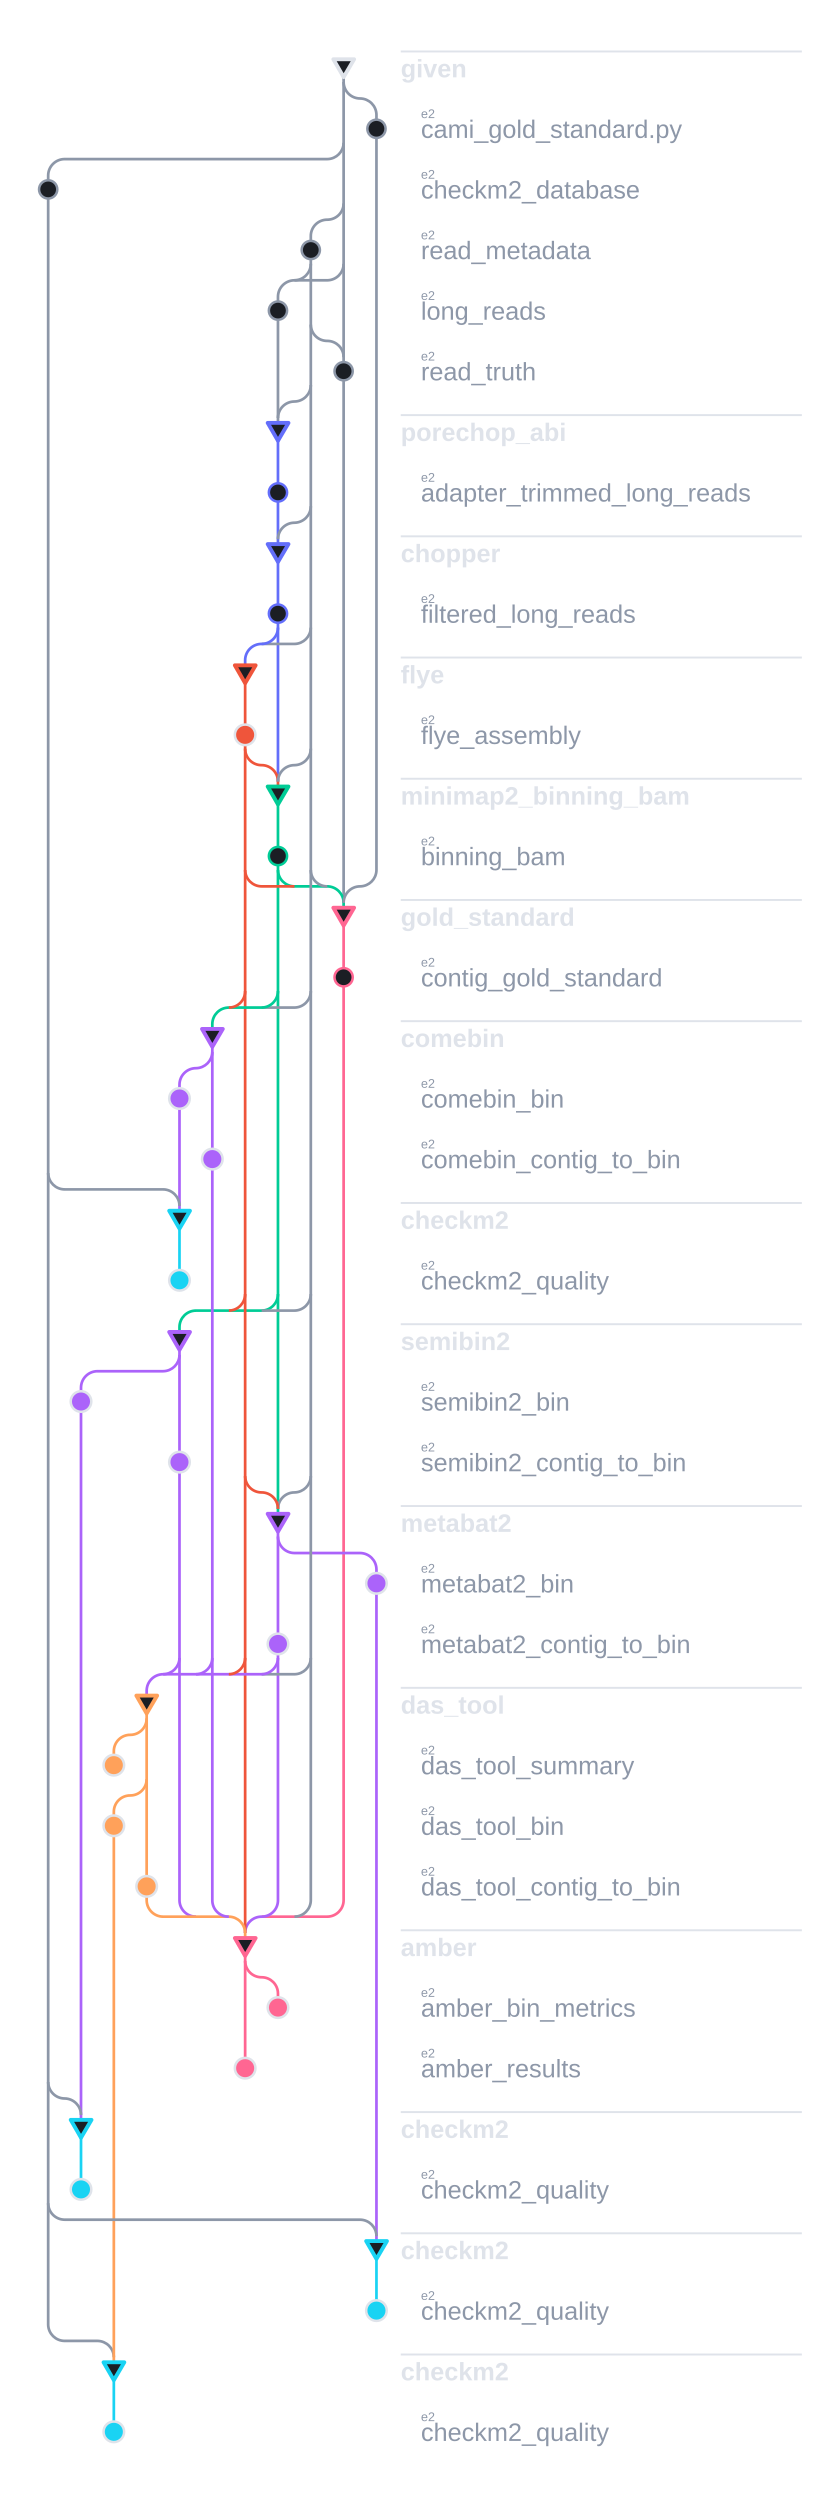
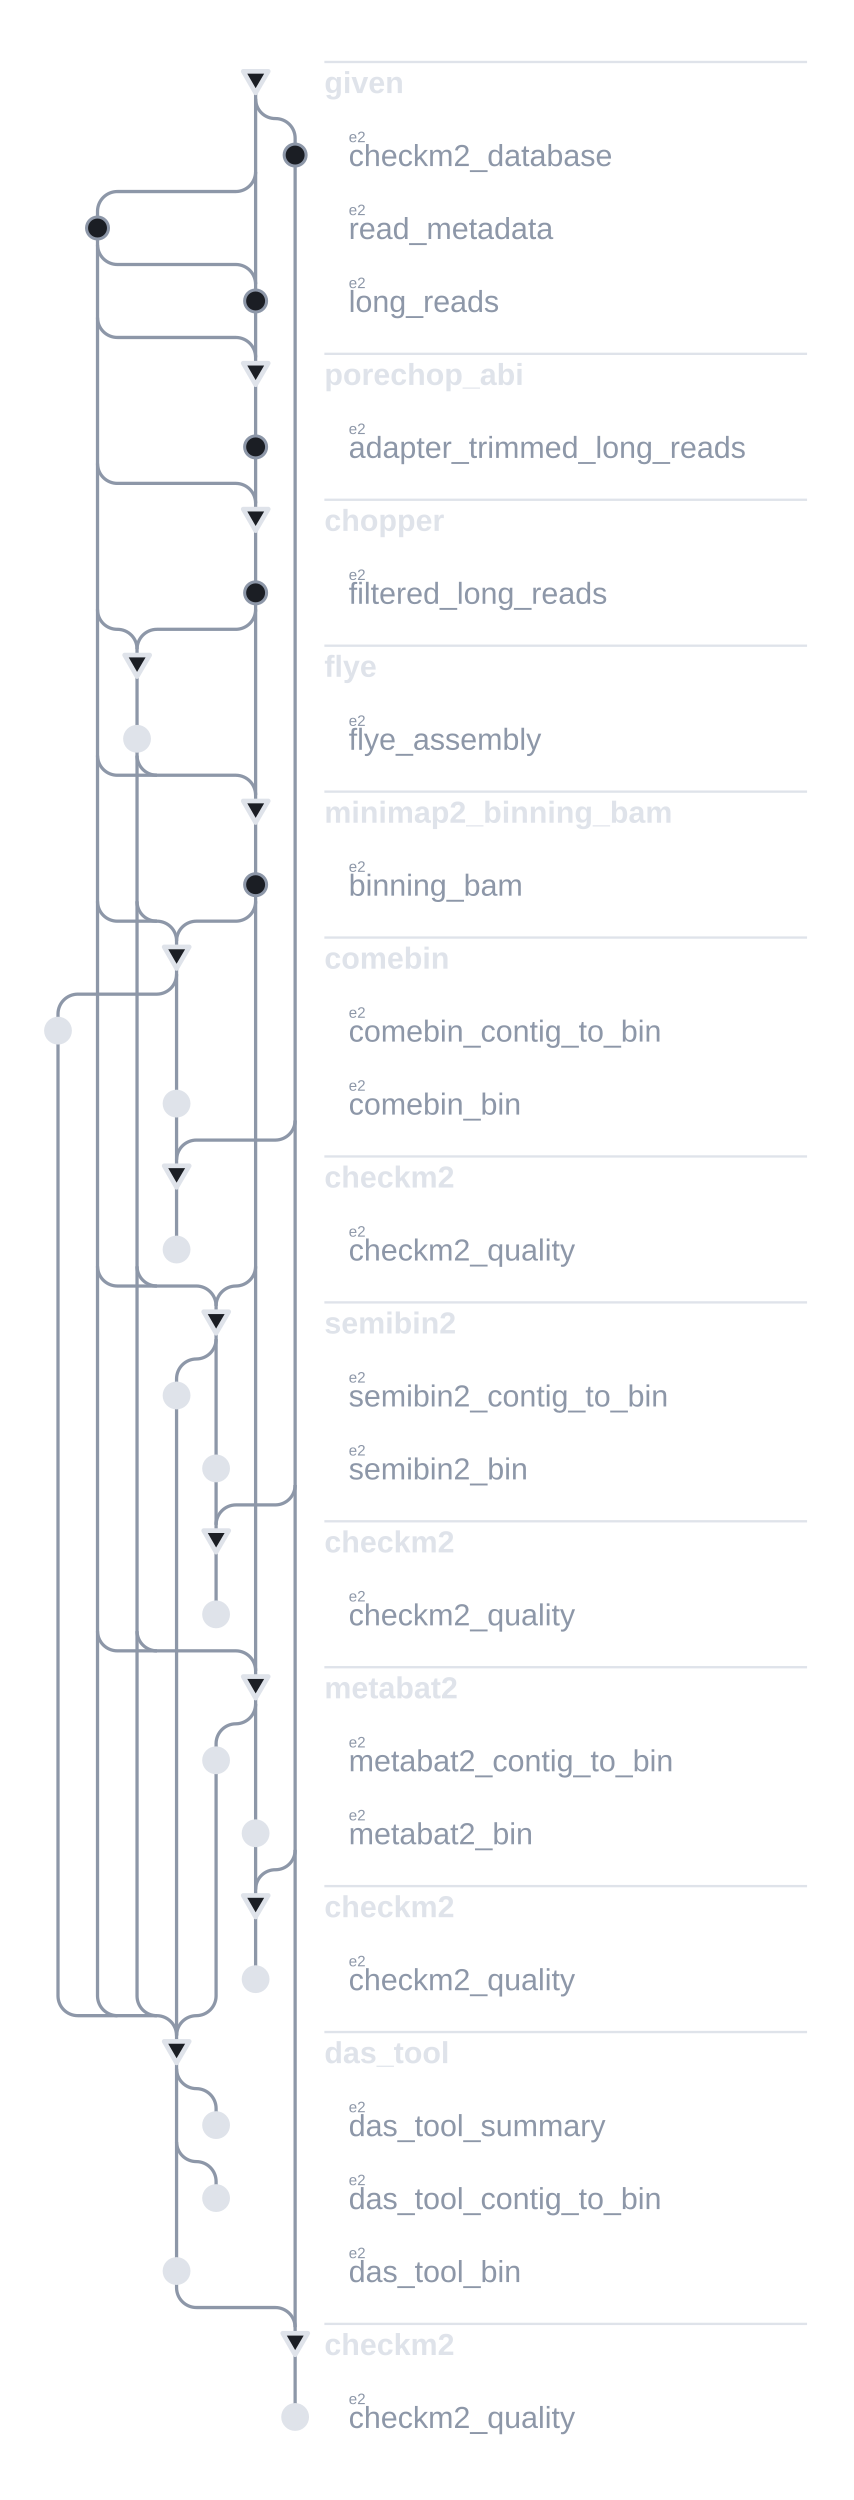
- <svg xmlns="http://www.w3.org/2000/svg" width="432" height="1287" viewBox="0 0 432 1287">
+ <svg xmlns="http://www.w3.org/2000/svg" width="365" height="1069" viewBox="0 0 365 1069">
  <g fill="none" stroke="#8D97A8" stroke-width="1.4" stroke-linejoin="round" stroke-linecap="butt">
-     <path d="M 176.9,39.7 L 176.9,42.2 L 176.9,73.5 L 176.9,104.7 L 176.9,135.8 L 176.9,183.9 L 176.9,186.4" />
-     <path d="M 176.9,195.8 L 176.9,464.8" />
-     <path d="M 176.9,467.3 L 176.9,464.8 A 8.5,8.5 0 0 0 168.5,456.3 L 151.6,456.3 A 8.5,8.5 0 0 1 143.1,447.9" stroke="#00CC96" />
-     <path d="M 176.9,476.5 L 176.9,498.4" stroke="#FF6692" />
-     <path d="M 176.9,507.8 L 176.9,978.2 A 8.5,8.5 0 0 1 168.5,986.7 L 151.6,986.7 L 134.7,986.7" stroke="#FF6692" />
-     <path d="M 193.8,61.6 L 193.8,59.1 A 8.5,8.5 0 0 0 185.4,50.7 A 8.5,8.5 0 0 1 176.9,42.2" />
-     <path d="M 193.8,71.0 L 193.8,447.9 A 8.5,8.5 0 0 1 185.4,456.3 A 8.5,8.5 0 0 0 176.9,464.8" />
-     <path d="M 193.8,809.8 L 193.8,808.0 A 8.5,8.5 0 0 0 185.4,799.5 L 151.6,799.5 A 8.5,8.5 0 0 1 143.1,791.0" stroke="#AB63FA" />
-     <path d="M 193.8,820.4 L 193.8,1151.2 L 193.8,1153.7" stroke="#AB63FA" />
-     <path d="M 193.8,1162.9 L 193.8,1184.2" stroke="#19D3F3" />
-     <path d="M 24.8,92.8 L 24.8,90.3 A 8.5,8.5 0 0 1 33.3,81.9 L 168.5,81.9 A 8.5,8.5 0 0 0 176.9,73.5" />
-     <path d="M 24.8,102.2 L 24.8,603.9 L 24.8,1071.8 L 24.8,1134.2 L 24.8,1196.7 A 8.5,8.5 0 0 0 33.3,1205.1 L 50.2,1205.1 A 8.5,8.5 0 0 1 58.6,1213.5" />
-     <path d="M 160.0,124.0 L 160.0,121.5 A 8.4,8.4 0 0 1 168.5,113.1 A 8.4,8.4 0 0 0 176.9,104.7" />
-     <path d="M 160.0,133.4 L 160.0,135.8 L 160.0,167.1 L 160.0,198.2 L 160.0,260.6 L 160.0,323.1 L 160.0,385.4 L 160.0,447.9 L 160.0,510.2 L 160.0,666.2 L 160.0,759.9 L 160.0,853.5 L 160.0,978.2 A 8.5,8.5 0 0 1 151.6,986.7" />
-     <path d="M 143.1,155.2 L 143.1,152.8 A 8.5,8.5 0 0 1 151.6,144.3 L 168.5,144.3 A 8.5,8.5 0 0 0 176.9,135.8" />
-     <path d="M 143.1,164.6 L 143.1,215.2 L 143.1,217.7" />
-     <path d="M 143.1,226.9 L 143.1,248.8" stroke="#636EFA" />
-     <path d="M 143.1,258.2 L 143.1,277.6 L 143.1,280.1" stroke="#636EFA" />
-     <path d="M 143.1,289.3 L 143.1,311.2" stroke="#636EFA" />
-     <path d="M 143.1,320.6 L 143.1,323.1 L 143.1,402.4" stroke="#636EFA" />
-     <path d="M 143.1,404.9 L 143.1,402.4 A 8.4,8.4 0 0 0 134.7,393.9 A 8.4,8.4 0 0 1 126.2,385.4" stroke="#EF553B" />
-     <path d="M 143.1,414.1 L 143.1,436.0" stroke="#00CC96" />
-     <path d="M 143.1,445.4 L 143.1,447.9 L 143.1,510.2 L 143.1,666.2 L 143.1,776.8 L 143.1,779.3" stroke="#00CC96" />
-     <path d="M 143.1,788.5 L 143.1,791.0 L 143.1,841.0" stroke="#AB63FA" />
-     <path d="M 143.1,851.6 L 143.1,853.5 L 143.1,978.2 A 8.4,8.4 0 0 1 134.7,986.7 A 8.4,8.4 0 0 0 126.2,995.1" stroke="#AB63FA" />
-     <path d="M 143.1,1028.2 L 143.1,1026.3 A 8.4,8.4 0 0 0 134.7,1017.9 A 8.4,8.4 0 0 1 126.2,1009.5" stroke="#FF6692" />
-     <path d="M 92.4,560.2 L 92.4,558.4 A 8.5,8.5 0 0 1 100.9,549.9 A 8.5,8.5 0 0 0 109.3,541.5" stroke="#AB63FA" />
-     <path d="M 92.4,570.8 L 92.4,620.8 L 92.4,623.3" stroke="#AB63FA" />
-     <path d="M 92.4,632.5 L 92.4,653.8" stroke="#19D3F3" />
-     <path d="M 92.4,685.7 L 92.4,683.1 A 8.5,8.5 0 0 1 100.9,674.7 L 117.8,674.7 L 134.7,674.7 A 8.5,8.5 0 0 0 143.1,666.2" stroke="#00CC96" />
-     <path d="M 92.4,694.9 L 92.4,697.5 L 92.4,747.4" stroke="#AB63FA" />
-     <path d="M 92.4,758.0 L 92.4,853.5 L 92.4,978.2 A 8.5,8.5 0 0 0 100.9,986.7" stroke="#AB63FA" />
-     <path d="M 41.7,716.2 L 41.7,714.4 A 8.5,8.5 0 0 1 50.2,705.9 L 84.0,705.9 A 8.5,8.5 0 0 0 92.4,697.5" stroke="#AB63FA" />
-     <path d="M 41.7,726.8 L 41.7,1088.8 L 41.7,1091.3" stroke="#AB63FA" />
-     <path d="M 41.7,1100.5 L 41.7,1121.8" stroke="#19D3F3" />
-     <path d="M 58.6,903.4 L 58.6,901.5 A 8.4,8.4 0 0 1 67.1,893.1 A 8.4,8.4 0 0 0 75.5,884.6" stroke="#FFA15A" />
-     <path d="M 58.6,934.6 L 58.6,932.8 A 8.4,8.4 0 0 1 67.1,924.3 A 8.4,8.4 0 0 0 75.5,915.9" stroke="#FFA15A" />
-     <path d="M 58.6,945.2 L 58.6,1213.5 L 58.6,1216.1" stroke="#FFA15A" />
-     <path d="M 58.6,1225.3 L 58.6,1246.6" stroke="#19D3F3" />
-     <path d="M 134.7,331.5 L 151.6,331.5 A 8.5,8.5 0 0 0 160.0,323.1" />
-     <path d="M 126.2,342.5 L 126.2,339.9 A 8.4,8.4 0 0 1 134.7,331.5 A 8.4,8.4 0 0 0 143.1,323.1" stroke="#636EFA" />
-     <path d="M 126.2,351.7 L 126.2,373.0" stroke="#EF553B" />
-     <path d="M 126.2,383.6 L 126.2,385.4 L 126.2,447.9 L 126.2,510.2 L 126.2,666.2 L 126.2,759.9 L 126.2,853.5 L 126.2,995.1" stroke="#EF553B" />
-     <path d="M 126.2,997.7 L 126.2,995.1 A 8.5,8.5 0 0 0 117.8,986.7 L 100.9,986.7 L 84.0,986.7 A 8.5,8.5 0 0 1 75.5,978.2 L 75.5,976.4" stroke="#FFA15A" />
-     <path d="M 126.2,1006.9 L 126.2,1009.5 L 126.2,1059.4" stroke="#FF6692" />
-     <path d="M 134.7,518.7 L 151.6,518.7 A 8.5,8.5 0 0 0 160.0,510.2" />
-     <path d="M 109.3,529.7 L 109.3,527.1 A 8.5,8.5 0 0 1 117.8,518.7 L 134.7,518.7 A 8.5,8.5 0 0 0 143.1,510.2" stroke="#00CC96" />
-     <path d="M 109.3,538.9 L 109.3,541.5 L 109.3,591.4" stroke="#AB63FA" />
-     <path d="M 109.3,602.0 L 109.3,853.5 L 109.3,978.2 A 8.4,8.4 0 0 0 117.8,986.7" stroke="#AB63FA" />
-     <path d="M 134.7,674.7 L 151.6,674.7 A 8.5,8.5 0 0 0 160.0,666.2" />
-     <path d="M 134.7,861.9 L 151.6,861.9 A 8.5,8.5 0 0 0 160.0,853.5" />
-     <path d="M 75.5,872.9 L 75.5,870.4 A 8.5,8.5 0 0 1 84.0,861.9 L 100.9,861.9 L 117.8,861.9 L 134.7,861.9 A 8.5,8.5 0 0 0 143.1,853.5" stroke="#AB63FA" />
-     <path d="M 75.5,882.1 L 75.5,884.6 L 75.5,915.9 L 75.5,965.8" stroke="#FFA15A" />
-     <path d="M 151.6,456.3 L 134.7,456.3 A 8.5,8.5 0 0 1 126.2,447.9" stroke="#EF553B" />
-     <path d="M 24.8,603.9 A 8.5,8.5 0 0 0 33.3,612.3 L 84.0,612.3 A 8.5,8.5 0 0 1 92.4,620.8" />
-     <path d="M 24.8,1071.8 A 8.5,8.5 0 0 0 33.3,1080.3 A 8.5,8.5 0 0 1 41.7,1088.8" />
-     <path d="M 24.8,1134.2 A 8.5,8.5 0 0 0 33.3,1142.7 L 185.4,1142.7 A 8.5,8.5 0 0 1 193.8,1151.2" />
-     <path d="M 160.0,135.8 A 8.5,8.5 0 0 1 151.6,144.3" />
-     <path d="M 160.0,167.1 A 8.4,8.4 0 0 0 168.5,175.5 A 8.4,8.4 0 0 1 176.9,183.9" />
-     <path d="M 160.0,198.2 A 8.5,8.5 0 0 1 151.6,206.7 A 8.5,8.5 0 0 0 143.1,215.2" />
-     <path d="M 160.0,260.6 A 8.5,8.5 0 0 1 151.6,269.1 A 8.5,8.5 0 0 0 143.1,277.6" />
-     <path d="M 160.0,385.4 A 8.5,8.5 0 0 1 151.6,393.9 A 8.5,8.5 0 0 0 143.1,402.4" />
-     <path d="M 160.0,447.9 A 8.4,8.4 0 0 0 168.5,456.3" />
-     <path d="M 160.0,759.9 A 8.5,8.5 0 0 1 151.6,768.3 A 8.5,8.5 0 0 0 143.1,776.8" />
-     <path d="M 126.2,510.2 A 8.4,8.4 0 0 1 117.8,518.7" stroke="#EF553B" />
-     <path d="M 126.2,666.2 A 8.5,8.5 0 0 1 117.8,674.7" stroke="#EF553B" />
-     <path d="M 126.2,759.9 A 8.4,8.4 0 0 0 134.7,768.3 A 8.4,8.4 0 0 1 143.1,776.8" stroke="#EF553B" />
-     <path d="M 126.2,853.5 A 8.5,8.5 0 0 1 117.8,861.9" stroke="#EF553B" />
-     <path d="M 109.3,853.5 A 8.5,8.5 0 0 1 100.9,861.9" stroke="#AB63FA" />
-     <path d="M 92.4,853.5 A 8.5,8.5 0 0 1 84.0,861.9" stroke="#AB63FA" />
-   </g>
-   <g>
-     <polygon points="171.6,30.5 182.3,30.5 176.9,39.7" fill="#1B1E24" stroke="#DFE3EA" stroke-width="2.0" stroke-linejoin="round" />
-     <line x1="206.3" y1="26.5" x2="412.8" y2="26.5" stroke="#DFE3EA" stroke-width="1" />
-     <text x="206.3" y="39.8" font-family="Arial" font-size="13" fill="#DFE3EA" font-weight="600" text-anchor="start">given</text>
-   </g>
-   <g>
-     <circle cx="193.8" cy="66.3" r="4.7" fill="#1B1E24" stroke="#8D97A8" stroke-width="1.3" />
-     <text x="216.7" y="60.8" font-family="Arial" font-size="6.5" fill="#8D97A8" text-anchor="start">e2</text>
-     <text x="216.7" y="71.0" font-family="Arial" font-size="13" fill="#8D97A8" font-weight="normal" text-anchor="start">cami_gold_standard.py</text>
-   </g>
-   <g>
-     <circle cx="24.8" cy="97.5" r="4.7" fill="#1B1E24" stroke="#8D97A8" stroke-width="1.3" />
-     <text x="216.7" y="92.0" font-family="Arial" font-size="6.5" fill="#8D97A8" text-anchor="start">e2</text>
-     <text x="216.7" y="102.2" font-family="Arial" font-size="13" fill="#8D97A8" font-weight="normal" text-anchor="start">checkm2_database</text>
-   </g>
-   <g>
-     <circle cx="160.0" cy="128.7" r="4.7" fill="#1B1E24" stroke="#8D97A8" stroke-width="1.3" />
-     <text x="216.7" y="123.2" font-family="Arial" font-size="6.5" fill="#8D97A8" text-anchor="start">e2</text>
-     <text x="216.7" y="133.4" font-family="Arial" font-size="13" fill="#8D97A8" font-weight="normal" text-anchor="start">read_metadata</text>
-   </g>
-   <g>
-     <circle cx="143.1" cy="159.9" r="4.7" fill="#1B1E24" stroke="#8D97A8" stroke-width="1.3" />
-     <text x="216.7" y="154.4" font-family="Arial" font-size="6.5" fill="#8D97A8" text-anchor="start">e2</text>
-     <text x="216.7" y="164.6" font-family="Arial" font-size="13" fill="#8D97A8" font-weight="normal" text-anchor="start">long_reads</text>
-   </g>
-   <g>
-     <circle cx="176.9" cy="191.1" r="4.7" fill="#1B1E24" stroke="#8D97A8" stroke-width="1.3" />
-     <text x="216.7" y="185.6" font-family="Arial" font-size="6.5" fill="#8D97A8" text-anchor="start">e2</text>
-     <text x="216.7" y="195.8" font-family="Arial" font-size="13" fill="#8D97A8" font-weight="normal" text-anchor="start">read_truth</text>
-   </g>
-   <g>
-     <polygon points="137.8,217.7 148.5,217.7 143.1,226.9" fill="#1B1E24" stroke="#636EFA" stroke-width="2.0" stroke-linejoin="round" />
-     <line x1="206.3" y1="213.7" x2="412.8" y2="213.7" stroke="#DFE3EA" stroke-width="1" />
-     <text x="206.3" y="227.0" font-family="Arial" font-size="13" fill="#DFE3EA" font-weight="600" text-anchor="start">porechop_abi</text>
-   </g>
-   <g>
-     <circle cx="143.1" cy="253.5" r="4.7" fill="#1B1E24" stroke="#636EFA" stroke-width="1.3" />
-     <text x="216.7" y="248.0" font-family="Arial" font-size="6.5" fill="#8D97A8" text-anchor="start">e2</text>
-     <text x="216.7" y="258.2" font-family="Arial" font-size="13" fill="#8D97A8" font-weight="normal" text-anchor="start">adapter_trimmed_long_reads</text>
-   </g>
-   <g>
-     <polygon points="137.8,280.1 148.5,280.1 143.1,289.3" fill="#1B1E24" stroke="#636EFA" stroke-width="2.0" stroke-linejoin="round" />
-     <line x1="206.3" y1="276.1" x2="412.8" y2="276.1" stroke="#DFE3EA" stroke-width="1" />
-     <text x="206.3" y="289.4" font-family="Arial" font-size="13" fill="#DFE3EA" font-weight="600" text-anchor="start">chopper</text>
-   </g>
-   <g>
-     <circle cx="143.1" cy="315.9" r="4.7" fill="#1B1E24" stroke="#636EFA" stroke-width="1.3" />
-     <text x="216.7" y="310.4" font-family="Arial" font-size="6.5" fill="#8D97A8" text-anchor="start">e2</text>
-     <text x="216.7" y="320.6" font-family="Arial" font-size="13" fill="#8D97A8" font-weight="normal" text-anchor="start">filtered_long_reads</text>
-   </g>
-   <g>
-     <polygon points="120.9,342.5 131.6,342.5 126.2,351.7" fill="#1B1E24" stroke="#EF553B" stroke-width="2.0" stroke-linejoin="round" />
-     <line x1="206.3" y1="338.5" x2="412.8" y2="338.5" stroke="#DFE3EA" stroke-width="1" />
-     <text x="206.3" y="351.8" font-family="Arial" font-size="13" fill="#DFE3EA" font-weight="600" text-anchor="start">flye</text>
-   </g>
-   <g>
-     <circle cx="126.2" cy="378.3" r="5.3" fill="#EF553B" stroke="#DFE3EA" stroke-width="1.3" />
-     <text x="216.7" y="372.8" font-family="Arial" font-size="6.5" fill="#8D97A8" text-anchor="start">e2</text>
-     <text x="216.7" y="383.0" font-family="Arial" font-size="13" fill="#8D97A8" font-weight="normal" text-anchor="start">flye_assembly</text>
-   </g>
-   <g>
-     <polygon points="137.8,404.9 148.5,404.9 143.1,414.1" fill="#1B1E24" stroke="#00CC96" stroke-width="2.0" stroke-linejoin="round" />
-     <line x1="206.3" y1="400.9" x2="412.8" y2="400.9" stroke="#DFE3EA" stroke-width="1" />
-     <text x="206.3" y="414.2" font-family="Arial" font-size="13" fill="#DFE3EA" font-weight="600" text-anchor="start">minimap2_binning_bam</text>
-   </g>
-   <g>
-     <circle cx="143.1" cy="440.7" r="4.7" fill="#1B1E24" stroke="#00CC96" stroke-width="1.3" />
-     <text x="216.7" y="435.2" font-family="Arial" font-size="6.5" fill="#8D97A8" text-anchor="start">e2</text>
-     <text x="216.7" y="445.4" font-family="Arial" font-size="13" fill="#8D97A8" font-weight="normal" text-anchor="start">binning_bam</text>
-   </g>
-   <g>
-     <polygon points="171.6,467.3 182.3,467.3 176.9,476.5" fill="#1B1E24" stroke="#FF6692" stroke-width="2.0" stroke-linejoin="round" />
-     <line x1="206.3" y1="463.3" x2="412.8" y2="463.3" stroke="#DFE3EA" stroke-width="1" />
-     <text x="206.3" y="476.6" font-family="Arial" font-size="13" fill="#DFE3EA" font-weight="600" text-anchor="start">gold_standard</text>
-   </g>
-   <g>
-     <circle cx="176.9" cy="503.1" r="4.7" fill="#1B1E24" stroke="#FF6692" stroke-width="1.3" />
-     <text x="216.7" y="497.6" font-family="Arial" font-size="6.5" fill="#8D97A8" text-anchor="start">e2</text>
-     <text x="216.7" y="507.8" font-family="Arial" font-size="13" fill="#8D97A8" font-weight="normal" text-anchor="start">contig_gold_standard</text>
-   </g>
-   <g>
-     <polygon points="104.0,529.7 114.7,529.7 109.3,538.9" fill="#1B1E24" stroke="#AB63FA" stroke-width="2.0" stroke-linejoin="round" />
-     <line x1="206.3" y1="525.7" x2="412.8" y2="525.7" stroke="#DFE3EA" stroke-width="1" />
-     <text x="206.3" y="539.0" font-family="Arial" font-size="13" fill="#DFE3EA" font-weight="600" text-anchor="start">comebin</text>
-   </g>
-   <g>
-     <circle cx="92.4" cy="565.5" r="5.3" fill="#AB63FA" stroke="#DFE3EA" stroke-width="1.3" />
-     <text x="216.7" y="560.0" font-family="Arial" font-size="6.5" fill="#8D97A8" text-anchor="start">e2</text>
-     <text x="216.7" y="570.2" font-family="Arial" font-size="13" fill="#8D97A8" font-weight="normal" text-anchor="start">comebin_bin</text>
-   </g>
-   <g>
-     <circle cx="109.3" cy="596.7" r="5.3" fill="#AB63FA" stroke="#DFE3EA" stroke-width="1.3" />
-     <text x="216.7" y="591.2" font-family="Arial" font-size="6.5" fill="#8D97A8" text-anchor="start">e2</text>
-     <text x="216.7" y="601.4" font-family="Arial" font-size="13" fill="#8D97A8" font-weight="normal" text-anchor="start">comebin_contig_to_bin</text>
-   </g>
-   <g>
-     <polygon points="87.1,623.3 97.8,623.3 92.4,632.5" fill="#1B1E24" stroke="#19D3F3" stroke-width="2.0" stroke-linejoin="round" />
-     <line x1="206.3" y1="619.3" x2="412.8" y2="619.3" stroke="#DFE3EA" stroke-width="1" />
-     <text x="206.3" y="632.6" font-family="Arial" font-size="13" fill="#DFE3EA" font-weight="600" text-anchor="start">checkm2</text>
-   </g>
-   <g>
-     <circle cx="92.4" cy="659.1" r="5.3" fill="#19D3F3" stroke="#DFE3EA" stroke-width="1.3" />
-     <text x="216.7" y="653.6" font-family="Arial" font-size="6.5" fill="#8D97A8" text-anchor="start">e2</text>
-     <text x="216.7" y="663.8" font-family="Arial" font-size="13" fill="#8D97A8" font-weight="normal" text-anchor="start">checkm2_quality</text>
-   </g>
-   <g>
-     <polygon points="87.1,685.7 97.8,685.7 92.4,694.9" fill="#1B1E24" stroke="#AB63FA" stroke-width="2.0" stroke-linejoin="round" />
-     <line x1="206.3" y1="681.7" x2="412.8" y2="681.7" stroke="#DFE3EA" stroke-width="1" />
-     <text x="206.3" y="695.0" font-family="Arial" font-size="13" fill="#DFE3EA" font-weight="600" text-anchor="start">semibin2</text>
-   </g>
-   <g>
-     <circle cx="41.7" cy="721.5" r="5.3" fill="#AB63FA" stroke="#DFE3EA" stroke-width="1.3" />
-     <text x="216.7" y="716.0" font-family="Arial" font-size="6.5" fill="#8D97A8" text-anchor="start">e2</text>
-     <text x="216.7" y="726.2" font-family="Arial" font-size="13" fill="#8D97A8" font-weight="normal" text-anchor="start">semibin2_bin</text>
-   </g>
-   <g>
-     <circle cx="92.4" cy="752.7" r="5.3" fill="#AB63FA" stroke="#DFE3EA" stroke-width="1.3" />
-     <text x="216.7" y="747.2" font-family="Arial" font-size="6.5" fill="#8D97A8" text-anchor="start">e2</text>
-     <text x="216.7" y="757.4" font-family="Arial" font-size="13" fill="#8D97A8" font-weight="normal" text-anchor="start">semibin2_contig_to_bin</text>
-   </g>
-   <g>
-     <polygon points="137.8,779.3 148.5,779.3 143.1,788.5" fill="#1B1E24" stroke="#AB63FA" stroke-width="2.0" stroke-linejoin="round" />
-     <line x1="206.3" y1="775.3" x2="412.8" y2="775.3" stroke="#DFE3EA" stroke-width="1" />
-     <text x="206.3" y="788.6" font-family="Arial" font-size="13" fill="#DFE3EA" font-weight="600" text-anchor="start">metabat2</text>
-   </g>
-   <g>
-     <circle cx="193.8" cy="815.1" r="5.3" fill="#AB63FA" stroke="#DFE3EA" stroke-width="1.3" />
-     <text x="216.7" y="809.6" font-family="Arial" font-size="6.5" fill="#8D97A8" text-anchor="start">e2</text>
-     <text x="216.7" y="819.8" font-family="Arial" font-size="13" fill="#8D97A8" font-weight="normal" text-anchor="start">metabat2_bin</text>
-   </g>
-   <g>
-     <circle cx="143.1" cy="846.3" r="5.3" fill="#AB63FA" stroke="#DFE3EA" stroke-width="1.3" />
-     <text x="216.7" y="840.8" font-family="Arial" font-size="6.5" fill="#8D97A8" text-anchor="start">e2</text>
-     <text x="216.7" y="851.0" font-family="Arial" font-size="13" fill="#8D97A8" font-weight="normal" text-anchor="start">metabat2_contig_to_bin</text>
-   </g>
-   <g>
-     <polygon points="70.2,872.9 80.9,872.9 75.5,882.1" fill="#1B1E24" stroke="#FFA15A" stroke-width="2.0" stroke-linejoin="round" />
-     <line x1="206.3" y1="868.9" x2="412.8" y2="868.9" stroke="#DFE3EA" stroke-width="1" />
-     <text x="206.3" y="882.2" font-family="Arial" font-size="13" fill="#DFE3EA" font-weight="600" text-anchor="start">das_tool</text>
-   </g>
-   <g>
-     <circle cx="58.6" cy="908.7" r="5.3" fill="#FFA15A" stroke="#DFE3EA" stroke-width="1.3" />
-     <text x="216.7" y="903.2" font-family="Arial" font-size="6.5" fill="#8D97A8" text-anchor="start">e2</text>
-     <text x="216.7" y="913.4" font-family="Arial" font-size="13" fill="#8D97A8" font-weight="normal" text-anchor="start">das_tool_summary</text>
-   </g>
-   <g>
-     <circle cx="58.6" cy="939.9" r="5.3" fill="#FFA15A" stroke="#DFE3EA" stroke-width="1.3" />
-     <text x="216.7" y="934.4" font-family="Arial" font-size="6.5" fill="#8D97A8" text-anchor="start">e2</text>
-     <text x="216.7" y="944.6" font-family="Arial" font-size="13" fill="#8D97A8" font-weight="normal" text-anchor="start">das_tool_bin</text>
-   </g>
-   <g>
-     <circle cx="75.5" cy="971.1" r="5.3" fill="#FFA15A" stroke="#DFE3EA" stroke-width="1.3" />
-     <text x="216.7" y="965.6" font-family="Arial" font-size="6.5" fill="#8D97A8" text-anchor="start">e2</text>
-     <text x="216.7" y="975.8" font-family="Arial" font-size="13" fill="#8D97A8" font-weight="normal" text-anchor="start">das_tool_contig_to_bin</text>
-   </g>
-   <g>
-     <polygon points="120.9,997.7 131.6,997.7 126.2,1006.9" fill="#1B1E24" stroke="#FF6692" stroke-width="2.0" stroke-linejoin="round" />
-     <line x1="206.3" y1="993.7" x2="412.8" y2="993.7" stroke="#DFE3EA" stroke-width="1" />
-     <text x="206.3" y="1007.0" font-family="Arial" font-size="13" fill="#DFE3EA" font-weight="600" text-anchor="start">amber</text>
-   </g>
-   <g>
-     <circle cx="143.1" cy="1033.5" r="5.3" fill="#FF6692" stroke="#DFE3EA" stroke-width="1.3" />
-     <text x="216.7" y="1028.0" font-family="Arial" font-size="6.5" fill="#8D97A8" text-anchor="start">e2</text>
-     <text x="216.7" y="1038.2" font-family="Arial" font-size="13" fill="#8D97A8" font-weight="normal" text-anchor="start">amber_bin_metrics</text>
-   </g>
-   <g>
-     <circle cx="126.2" cy="1064.7" r="5.3" fill="#FF6692" stroke="#DFE3EA" stroke-width="1.3" />
-     <text x="216.7" y="1059.2" font-family="Arial" font-size="6.5" fill="#8D97A8" text-anchor="start">e2</text>
-     <text x="216.7" y="1069.4" font-family="Arial" font-size="13" fill="#8D97A8" font-weight="normal" text-anchor="start">amber_results</text>
-   </g>
-   <g>
-     <polygon points="36.4,1091.3 47.1,1091.3 41.7,1100.5" fill="#1B1E24" stroke="#19D3F3" stroke-width="2.0" stroke-linejoin="round" />
-     <line x1="206.3" y1="1087.3" x2="412.8" y2="1087.3" stroke="#DFE3EA" stroke-width="1" />
-     <text x="206.3" y="1100.6" font-family="Arial" font-size="13" fill="#DFE3EA" font-weight="600" text-anchor="start">checkm2</text>
-   </g>
-   <g>
-     <circle cx="41.7" cy="1127.1" r="5.3" fill="#19D3F3" stroke="#DFE3EA" stroke-width="1.3" />
-     <text x="216.7" y="1121.6" font-family="Arial" font-size="6.5" fill="#8D97A8" text-anchor="start">e2</text>
-     <text x="216.7" y="1131.8" font-family="Arial" font-size="13" fill="#8D97A8" font-weight="normal" text-anchor="start">checkm2_quality</text>
-   </g>
-   <g>
-     <polygon points="188.5,1153.7 199.2,1153.7 193.8,1162.9" fill="#1B1E24" stroke="#19D3F3" stroke-width="2.0" stroke-linejoin="round" />
-     <line x1="206.3" y1="1149.7" x2="412.8" y2="1149.7" stroke="#DFE3EA" stroke-width="1" />
-     <text x="206.3" y="1163.0" font-family="Arial" font-size="13" fill="#DFE3EA" font-weight="600" text-anchor="start">checkm2</text>
-   </g>
-   <g>
-     <circle cx="193.8" cy="1189.5" r="5.3" fill="#19D3F3" stroke="#DFE3EA" stroke-width="1.3" />
-     <text x="216.7" y="1184.0" font-family="Arial" font-size="6.5" fill="#8D97A8" text-anchor="start">e2</text>
-     <text x="216.7" y="1194.2" font-family="Arial" font-size="13" fill="#8D97A8" font-weight="normal" text-anchor="start">checkm2_quality</text>
-   </g>
-   <g>
-     <polygon points="53.3,1216.1 64.0,1216.1 58.6,1225.3" fill="#1B1E24" stroke="#19D3F3" stroke-width="2.0" stroke-linejoin="round" />
-     <line x1="206.3" y1="1212.1" x2="412.8" y2="1212.1" stroke="#DFE3EA" stroke-width="1" />
-     <text x="206.3" y="1225.4" font-family="Arial" font-size="13" fill="#DFE3EA" font-weight="600" text-anchor="start">checkm2</text>
-   </g>
-   <g>
-     <circle cx="58.6" cy="1251.9" r="5.3" fill="#19D3F3" stroke="#DFE3EA" stroke-width="1.3" />
-     <text x="216.7" y="1246.4" font-family="Arial" font-size="6.5" fill="#8D97A8" text-anchor="start">e2</text>
-     <text x="216.7" y="1256.6" font-family="Arial" font-size="13" fill="#8D97A8" font-weight="normal" text-anchor="start">checkm2_quality</text>
+     <path d="M 109.3,39.7 L 109.3,42.2 L 109.3,73.5 L 109.3,121.5 L 109.3,124.0" />
+     <path d="M 109.3,133.4 L 109.3,152.8 L 109.3,155.3" />
+     <path d="M 109.3,164.5 L 109.3,186.4" />
+     <path d="M 109.3,195.8 L 109.3,215.2 L 109.3,217.7" />
+     <path d="M 109.3,226.9 L 109.3,248.8" />
+     <path d="M 109.3,258.2 L 109.3,260.6 L 109.3,339.9 L 109.3,342.5" />
+     <path d="M 109.3,351.7 L 109.3,373.6" />
+     <path d="M 109.3,383.0 L 109.3,385.4 L 109.3,541.5 L 109.3,714.4 L 109.3,716.9" />
+     <path d="M 109.3,726.1 L 109.3,728.6 L 109.3,778.6" />
+     <path d="M 109.3,789.2 L 109.3,808.0 L 109.3,810.5" />
+     <path d="M 109.3,819.7 L 109.3,841.0" />
+     <path d="M 126.2,61.6 L 126.2,59.1 A 8.4,8.4 0 0 0 117.8,50.7 A 8.4,8.4 0 0 1 109.3,42.2" />
+     <path d="M 126.2,71.0 L 126.2,479.1 L 126.2,635.0 L 126.2,791.0 L 126.2,995.1 L 126.2,997.7" />
+     <path d="M 126.2,1006.9 L 126.2,1028.2" />
+     <path d="M 41.7,92.8 L 41.7,90.3 A 8.5,8.5 0 0 1 50.2,81.9 L 100.9,81.9 A 8.5,8.5 0 0 0 109.3,73.5" />
+     <path d="M 41.7,102.2 L 41.7,104.7 L 41.7,135.8 L 41.7,198.2 L 41.7,260.6 L 41.7,323.1 L 41.7,385.4 L 41.7,541.5 L 41.7,697.5 L 41.7,853.5 A 8.5,8.5 0 0 0 50.2,861.9" />
+     <path d="M 75.5,404.9 L 75.5,402.4 A 8.4,8.4 0 0 0 67.1,393.9 L 50.2,393.9 A 8.5,8.5 0 0 1 41.7,385.4" />
+     <path d="M 75.5,414.1 L 75.5,416.6 L 75.5,466.6" />
+     <path d="M 75.5,477.2 L 75.5,495.9 L 75.5,498.5" />
+     <path d="M 75.5,507.7 L 75.5,529.0" />
+     <path d="M 75.5,591.4 L 75.5,589.5 A 8.5,8.5 0 0 1 84.0,581.1 A 8.5,8.5 0 0 0 92.4,572.6" />
+     <path d="M 75.5,602.0 L 75.5,870.4 L 75.5,872.9" />
+     <path d="M 75.5,882.1 L 75.5,884.6 L 75.5,915.9 L 75.5,965.8" />
+     <path d="M 75.5,976.4 L 75.5,978.2 A 8.5,8.5 0 0 0 84.0,986.7 L 117.8,986.7 A 8.5,8.5 0 0 1 126.2,995.1" />
+     <path d="M 92.4,560.9 L 92.4,558.4 A 8.5,8.5 0 0 0 84.0,549.9 L 67.1,549.9 L 50.2,549.9 A 8.5,8.5 0 0 1 41.7,541.5" />
+     <path d="M 92.4,570.1 L 92.4,572.6 L 92.4,622.6" />
+     <path d="M 92.4,633.2 L 92.4,652.0 L 92.4,654.5" />
+     <path d="M 92.4,663.7 L 92.4,685.0" />
+     <path d="M 92.4,747.4 L 92.4,745.5 A 8.5,8.5 0 0 1 100.9,737.1 A 8.5,8.5 0 0 0 109.3,728.6" />
+     <path d="M 92.4,758.0 L 92.4,853.5 A 8.5,8.5 0 0 1 84.0,861.9 A 8.5,8.5 0 0 0 75.5,870.4" />
+     <path d="M 92.4,903.4 L 92.4,901.5 A 8.5,8.5 0 0 0 84.0,893.1 A 8.5,8.5 0 0 1 75.5,884.6" />
+     <path d="M 92.4,934.6 L 92.4,932.8 A 8.5,8.5 0 0 0 84.0,924.3 A 8.5,8.5 0 0 1 75.5,915.9" />
+     <path d="M 58.6,280.1 L 58.6,277.6 A 8.4,8.4 0 0 0 50.2,269.1 A 8.4,8.4 0 0 1 41.7,260.6" />
+     <path d="M 58.6,289.3 L 58.6,310.6" />
+     <path d="M 58.6,321.2 L 58.6,323.1 L 58.6,385.4 L 58.6,541.5 L 58.6,697.5 L 58.6,853.5 A 8.4,8.4 0 0 0 67.1,861.9" />
+     <path d="M 24.8,435.4 L 24.8,433.6 A 8.5,8.5 0 0 1 33.3,425.1 L 67.1,425.1 A 8.5,8.5 0 0 0 75.5,416.6" />
+     <path d="M 24.8,446.0 L 24.8,853.5 A 8.5,8.5 0 0 0 33.3,861.9 L 50.2,861.9 L 67.1,861.9 A 8.5,8.5 0 0 1 75.5,870.4" />
+     <path d="M 126.2,479.1 A 8.5,8.5 0 0 1 117.8,487.5 L 84.0,487.5 A 8.5,8.5 0 0 0 75.5,495.9" />
+     <path d="M 126.2,635.0 A 8.5,8.5 0 0 1 117.8,643.5 L 100.9,643.5 A 8.5,8.5 0 0 0 92.4,652.0" />
+     <path d="M 126.2,791.0 A 8.4,8.4 0 0 1 117.8,799.5 A 8.4,8.4 0 0 0 109.3,808.0" />
+     <path d="M 41.7,104.7 A 8.5,8.5 0 0 0 50.2,113.1 L 100.9,113.1 A 8.5,8.5 0 0 1 109.3,121.5" />
+     <path d="M 41.7,135.8 A 8.5,8.5 0 0 0 50.2,144.3 L 100.9,144.3 A 8.5,8.5 0 0 1 109.3,152.8" />
+     <path d="M 41.7,198.2 A 8.5,8.5 0 0 0 50.2,206.7 L 100.9,206.7 A 8.5,8.5 0 0 1 109.3,215.2" />
+     <path d="M 41.7,323.1 A 8.5,8.5 0 0 0 50.2,331.5 L 67.1,331.5 L 100.9,331.5 A 8.5,8.5 0 0 1 109.3,339.9" />
+     <path d="M 41.7,697.5 A 8.5,8.5 0 0 0 50.2,705.9 L 67.1,705.9 L 100.9,705.9 A 8.5,8.5 0 0 1 109.3,714.4" />
+     <path d="M 109.3,260.6 A 8.5,8.5 0 0 1 100.9,269.1 L 67.1,269.1 A 8.5,8.5 0 0 0 58.6,277.6" />
+     <path d="M 58.6,323.1 A 8.5,8.5 0 0 0 67.1,331.5" />
+     <path d="M 58.6,385.4 A 8.4,8.4 0 0 0 67.1,393.9" />
+     <path d="M 58.6,541.5 A 8.5,8.5 0 0 0 67.1,549.9" />
+     <path d="M 58.6,697.5 A 8.5,8.5 0 0 0 67.1,705.9" />
+     <path d="M 109.3,385.4 A 8.5,8.5 0 0 1 100.9,393.9 L 84.0,393.9 A 8.5,8.5 0 0 0 75.5,402.4" />
+     <path d="M 109.3,541.5 A 8.5,8.5 0 0 1 100.9,549.9 A 8.5,8.5 0 0 0 92.4,558.4" />
+   </g>
+   <g>
+     <polygon points="104.0,30.5 114.7,30.5 109.3,39.7" fill="#1B1E24" stroke="#DFE3EA" stroke-width="2.0" stroke-linejoin="round" />
+     <line x1="138.7" y1="26.5" x2="345.1" y2="26.5" stroke="#DFE3EA" stroke-width="1" />
+     <text x="138.7" y="39.8" font-family="Arial" font-size="13" fill="#DFE3EA" font-weight="600" text-anchor="start">given</text>
+   </g>
+   <g>
+     <circle cx="126.2" cy="66.3" r="4.7" fill="#1B1E24" stroke="#8D97A8" stroke-width="1.3" />
+     <text x="149.1" y="60.8" font-family="Arial" font-size="6.5" fill="#8D97A8" text-anchor="start">e2</text>
+     <text x="149.1" y="71.0" font-family="Arial" font-size="13" fill="#8D97A8" font-weight="normal" text-anchor="start">checkm2_database</text>
+   </g>
+   <g>
+     <circle cx="41.7" cy="97.5" r="4.7" fill="#1B1E24" stroke="#8D97A8" stroke-width="1.3" />
+     <text x="149.1" y="92.0" font-family="Arial" font-size="6.5" fill="#8D97A8" text-anchor="start">e2</text>
+     <text x="149.1" y="102.2" font-family="Arial" font-size="13" fill="#8D97A8" font-weight="normal" text-anchor="start">read_metadata</text>
+   </g>
+   <g>
+     <circle cx="109.3" cy="128.7" r="4.7" fill="#1B1E24" stroke="#8D97A8" stroke-width="1.3" />
+     <text x="149.1" y="123.2" font-family="Arial" font-size="6.5" fill="#8D97A8" text-anchor="start">e2</text>
+     <text x="149.1" y="133.4" font-family="Arial" font-size="13" fill="#8D97A8" font-weight="normal" text-anchor="start">long_reads</text>
+   </g>
+   <g>
+     <polygon points="104.0,155.3 114.7,155.3 109.3,164.5" fill="#1B1E24" stroke="#DFE3EA" stroke-width="2.0" stroke-linejoin="round" />
+     <line x1="138.7" y1="151.3" x2="345.1" y2="151.3" stroke="#DFE3EA" stroke-width="1" />
+     <text x="138.7" y="164.6" font-family="Arial" font-size="13" fill="#DFE3EA" font-weight="600" text-anchor="start">porechop_abi</text>
+   </g>
+   <g>
+     <circle cx="109.3" cy="191.1" r="4.7" fill="#1B1E24" stroke="#8D97A8" stroke-width="1.3" />
+     <text x="149.1" y="185.6" font-family="Arial" font-size="6.5" fill="#8D97A8" text-anchor="start">e2</text>
+     <text x="149.1" y="195.8" font-family="Arial" font-size="13" fill="#8D97A8" font-weight="normal" text-anchor="start">adapter_trimmed_long_reads</text>
+   </g>
+   <g>
+     <polygon points="104.0,217.7 114.7,217.7 109.3,226.9" fill="#1B1E24" stroke="#DFE3EA" stroke-width="2.0" stroke-linejoin="round" />
+     <line x1="138.7" y1="213.7" x2="345.1" y2="213.7" stroke="#DFE3EA" stroke-width="1" />
+     <text x="138.7" y="227.0" font-family="Arial" font-size="13" fill="#DFE3EA" font-weight="600" text-anchor="start">chopper</text>
+   </g>
+   <g>
+     <circle cx="109.3" cy="253.5" r="4.7" fill="#1B1E24" stroke="#8D97A8" stroke-width="1.3" />
+     <text x="149.1" y="248.0" font-family="Arial" font-size="6.5" fill="#8D97A8" text-anchor="start">e2</text>
+     <text x="149.1" y="258.2" font-family="Arial" font-size="13" fill="#8D97A8" font-weight="normal" text-anchor="start">filtered_long_reads</text>
+   </g>
+   <g>
+     <polygon points="53.3,280.1 64.0,280.1 58.6,289.3" fill="#1B1E24" stroke="#DFE3EA" stroke-width="2.0" stroke-linejoin="round" />
+     <line x1="138.7" y1="276.1" x2="345.1" y2="276.1" stroke="#DFE3EA" stroke-width="1" />
+     <text x="138.7" y="289.4" font-family="Arial" font-size="13" fill="#DFE3EA" font-weight="600" text-anchor="start">flye</text>
+   </g>
+   <g>
+     <circle cx="58.6" cy="315.9" r="5.3" fill="#DFE3EA" stroke="#DFE3EA" stroke-width="1.3" />
+     <text x="149.1" y="310.4" font-family="Arial" font-size="6.5" fill="#8D97A8" text-anchor="start">e2</text>
+     <text x="149.1" y="320.6" font-family="Arial" font-size="13" fill="#8D97A8" font-weight="normal" text-anchor="start">flye_assembly</text>
+   </g>
+   <g>
+     <polygon points="104.0,342.5 114.7,342.5 109.3,351.7" fill="#1B1E24" stroke="#DFE3EA" stroke-width="2.0" stroke-linejoin="round" />
+     <line x1="138.7" y1="338.5" x2="345.1" y2="338.5" stroke="#DFE3EA" stroke-width="1" />
+     <text x="138.7" y="351.8" font-family="Arial" font-size="13" fill="#DFE3EA" font-weight="600" text-anchor="start">minimap2_binning_bam</text>
+   </g>
+   <g>
+     <circle cx="109.3" cy="378.3" r="4.7" fill="#1B1E24" stroke="#8D97A8" stroke-width="1.3" />
+     <text x="149.1" y="372.8" font-family="Arial" font-size="6.5" fill="#8D97A8" text-anchor="start">e2</text>
+     <text x="149.1" y="383.0" font-family="Arial" font-size="13" fill="#8D97A8" font-weight="normal" text-anchor="start">binning_bam</text>
+   </g>
+   <g>
+     <polygon points="70.2,404.9 80.9,404.9 75.5,414.1" fill="#1B1E24" stroke="#DFE3EA" stroke-width="2.0" stroke-linejoin="round" />
+     <line x1="138.7" y1="400.9" x2="345.1" y2="400.9" stroke="#DFE3EA" stroke-width="1" />
+     <text x="138.7" y="414.2" font-family="Arial" font-size="13" fill="#DFE3EA" font-weight="600" text-anchor="start">comebin</text>
+   </g>
+   <g>
+     <circle cx="24.8" cy="440.7" r="5.3" fill="#DFE3EA" stroke="#DFE3EA" stroke-width="1.3" />
+     <text x="149.1" y="435.2" font-family="Arial" font-size="6.5" fill="#8D97A8" text-anchor="start">e2</text>
+     <text x="149.1" y="445.4" font-family="Arial" font-size="13" fill="#8D97A8" font-weight="normal" text-anchor="start">comebin_contig_to_bin</text>
+   </g>
+   <g>
+     <circle cx="75.5" cy="471.9" r="5.3" fill="#DFE3EA" stroke="#DFE3EA" stroke-width="1.3" />
+     <text x="149.1" y="466.4" font-family="Arial" font-size="6.5" fill="#8D97A8" text-anchor="start">e2</text>
+     <text x="149.1" y="476.6" font-family="Arial" font-size="13" fill="#8D97A8" font-weight="normal" text-anchor="start">comebin_bin</text>
+   </g>
+   <g>
+     <polygon points="70.2,498.5 80.9,498.5 75.5,507.7" fill="#1B1E24" stroke="#DFE3EA" stroke-width="2.0" stroke-linejoin="round" />
+     <line x1="138.7" y1="494.5" x2="345.1" y2="494.5" stroke="#DFE3EA" stroke-width="1" />
+     <text x="138.7" y="507.8" font-family="Arial" font-size="13" fill="#DFE3EA" font-weight="600" text-anchor="start">checkm2</text>
+   </g>
+   <g>
+     <circle cx="75.5" cy="534.3" r="5.3" fill="#DFE3EA" stroke="#DFE3EA" stroke-width="1.3" />
+     <text x="149.1" y="528.8" font-family="Arial" font-size="6.5" fill="#8D97A8" text-anchor="start">e2</text>
+     <text x="149.1" y="539.0" font-family="Arial" font-size="13" fill="#8D97A8" font-weight="normal" text-anchor="start">checkm2_quality</text>
+   </g>
+   <g>
+     <polygon points="87.1,560.9 97.8,560.9 92.4,570.1" fill="#1B1E24" stroke="#DFE3EA" stroke-width="2.0" stroke-linejoin="round" />
+     <line x1="138.7" y1="556.9" x2="345.1" y2="556.9" stroke="#DFE3EA" stroke-width="1" />
+     <text x="138.7" y="570.2" font-family="Arial" font-size="13" fill="#DFE3EA" font-weight="600" text-anchor="start">semibin2</text>
+   </g>
+   <g>
+     <circle cx="75.5" cy="596.7" r="5.3" fill="#DFE3EA" stroke="#DFE3EA" stroke-width="1.3" />
+     <text x="149.1" y="591.2" font-family="Arial" font-size="6.5" fill="#8D97A8" text-anchor="start">e2</text>
+     <text x="149.1" y="601.4" font-family="Arial" font-size="13" fill="#8D97A8" font-weight="normal" text-anchor="start">semibin2_contig_to_bin</text>
+   </g>
+   <g>
+     <circle cx="92.4" cy="627.9" r="5.3" fill="#DFE3EA" stroke="#DFE3EA" stroke-width="1.3" />
+     <text x="149.1" y="622.4" font-family="Arial" font-size="6.5" fill="#8D97A8" text-anchor="start">e2</text>
+     <text x="149.1" y="632.6" font-family="Arial" font-size="13" fill="#8D97A8" font-weight="normal" text-anchor="start">semibin2_bin</text>
+   </g>
+   <g>
+     <polygon points="87.1,654.5 97.8,654.5 92.4,663.7" fill="#1B1E24" stroke="#DFE3EA" stroke-width="2.0" stroke-linejoin="round" />
+     <line x1="138.7" y1="650.5" x2="345.1" y2="650.5" stroke="#DFE3EA" stroke-width="1" />
+     <text x="138.7" y="663.8" font-family="Arial" font-size="13" fill="#DFE3EA" font-weight="600" text-anchor="start">checkm2</text>
+   </g>
+   <g>
+     <circle cx="92.4" cy="690.3" r="5.3" fill="#DFE3EA" stroke="#DFE3EA" stroke-width="1.3" />
+     <text x="149.1" y="684.8" font-family="Arial" font-size="6.5" fill="#8D97A8" text-anchor="start">e2</text>
+     <text x="149.1" y="695.0" font-family="Arial" font-size="13" fill="#8D97A8" font-weight="normal" text-anchor="start">checkm2_quality</text>
+   </g>
+   <g>
+     <polygon points="104.0,716.9 114.7,716.9 109.3,726.1" fill="#1B1E24" stroke="#DFE3EA" stroke-width="2.0" stroke-linejoin="round" />
+     <line x1="138.7" y1="712.9" x2="345.1" y2="712.9" stroke="#DFE3EA" stroke-width="1" />
+     <text x="138.7" y="726.2" font-family="Arial" font-size="13" fill="#DFE3EA" font-weight="600" text-anchor="start">metabat2</text>
+   </g>
+   <g>
+     <circle cx="92.4" cy="752.7" r="5.3" fill="#DFE3EA" stroke="#DFE3EA" stroke-width="1.3" />
+     <text x="149.1" y="747.2" font-family="Arial" font-size="6.5" fill="#8D97A8" text-anchor="start">e2</text>
+     <text x="149.1" y="757.4" font-family="Arial" font-size="13" fill="#8D97A8" font-weight="normal" text-anchor="start">metabat2_contig_to_bin</text>
+   </g>
+   <g>
+     <circle cx="109.3" cy="783.9" r="5.3" fill="#DFE3EA" stroke="#DFE3EA" stroke-width="1.3" />
+     <text x="149.1" y="778.4" font-family="Arial" font-size="6.5" fill="#8D97A8" text-anchor="start">e2</text>
+     <text x="149.1" y="788.6" font-family="Arial" font-size="13" fill="#8D97A8" font-weight="normal" text-anchor="start">metabat2_bin</text>
+   </g>
+   <g>
+     <polygon points="104.0,810.5 114.7,810.5 109.3,819.7" fill="#1B1E24" stroke="#DFE3EA" stroke-width="2.0" stroke-linejoin="round" />
+     <line x1="138.7" y1="806.5" x2="345.1" y2="806.5" stroke="#DFE3EA" stroke-width="1" />
+     <text x="138.7" y="819.8" font-family="Arial" font-size="13" fill="#DFE3EA" font-weight="600" text-anchor="start">checkm2</text>
+   </g>
+   <g>
+     <circle cx="109.3" cy="846.3" r="5.3" fill="#DFE3EA" stroke="#DFE3EA" stroke-width="1.3" />
+     <text x="149.1" y="840.8" font-family="Arial" font-size="6.5" fill="#8D97A8" text-anchor="start">e2</text>
+     <text x="149.1" y="851.0" font-family="Arial" font-size="13" fill="#8D97A8" font-weight="normal" text-anchor="start">checkm2_quality</text>
+   </g>
+   <g>
+     <polygon points="70.2,872.9 80.9,872.9 75.5,882.1" fill="#1B1E24" stroke="#DFE3EA" stroke-width="2.0" stroke-linejoin="round" />
+     <line x1="138.7" y1="868.9" x2="345.1" y2="868.9" stroke="#DFE3EA" stroke-width="1" />
+     <text x="138.7" y="882.2" font-family="Arial" font-size="13" fill="#DFE3EA" font-weight="600" text-anchor="start">das_tool</text>
+   </g>
+   <g>
+     <circle cx="92.4" cy="908.7" r="5.3" fill="#DFE3EA" stroke="#DFE3EA" stroke-width="1.3" />
+     <text x="149.1" y="903.2" font-family="Arial" font-size="6.5" fill="#8D97A8" text-anchor="start">e2</text>
+     <text x="149.1" y="913.4" font-family="Arial" font-size="13" fill="#8D97A8" font-weight="normal" text-anchor="start">das_tool_summary</text>
+   </g>
+   <g>
+     <circle cx="92.4" cy="939.9" r="5.3" fill="#DFE3EA" stroke="#DFE3EA" stroke-width="1.3" />
+     <text x="149.1" y="934.4" font-family="Arial" font-size="6.5" fill="#8D97A8" text-anchor="start">e2</text>
+     <text x="149.1" y="944.6" font-family="Arial" font-size="13" fill="#8D97A8" font-weight="normal" text-anchor="start">das_tool_contig_to_bin</text>
+   </g>
+   <g>
+     <circle cx="75.5" cy="971.1" r="5.3" fill="#DFE3EA" stroke="#DFE3EA" stroke-width="1.3" />
+     <text x="149.1" y="965.6" font-family="Arial" font-size="6.5" fill="#8D97A8" text-anchor="start">e2</text>
+     <text x="149.1" y="975.8" font-family="Arial" font-size="13" fill="#8D97A8" font-weight="normal" text-anchor="start">das_tool_bin</text>
+   </g>
+   <g>
+     <polygon points="120.9,997.7 131.6,997.7 126.2,1006.9" fill="#1B1E24" stroke="#DFE3EA" stroke-width="2.0" stroke-linejoin="round" />
+     <line x1="138.7" y1="993.7" x2="345.1" y2="993.7" stroke="#DFE3EA" stroke-width="1" />
+     <text x="138.7" y="1007.0" font-family="Arial" font-size="13" fill="#DFE3EA" font-weight="600" text-anchor="start">checkm2</text>
+   </g>
+   <g>
+     <circle cx="126.2" cy="1033.5" r="5.3" fill="#DFE3EA" stroke="#DFE3EA" stroke-width="1.3" />
+     <text x="149.1" y="1028.0" font-family="Arial" font-size="6.5" fill="#8D97A8" text-anchor="start">e2</text>
+     <text x="149.1" y="1038.2" font-family="Arial" font-size="13" fill="#8D97A8" font-weight="normal" text-anchor="start">checkm2_quality</text>
  </g>
</svg>
